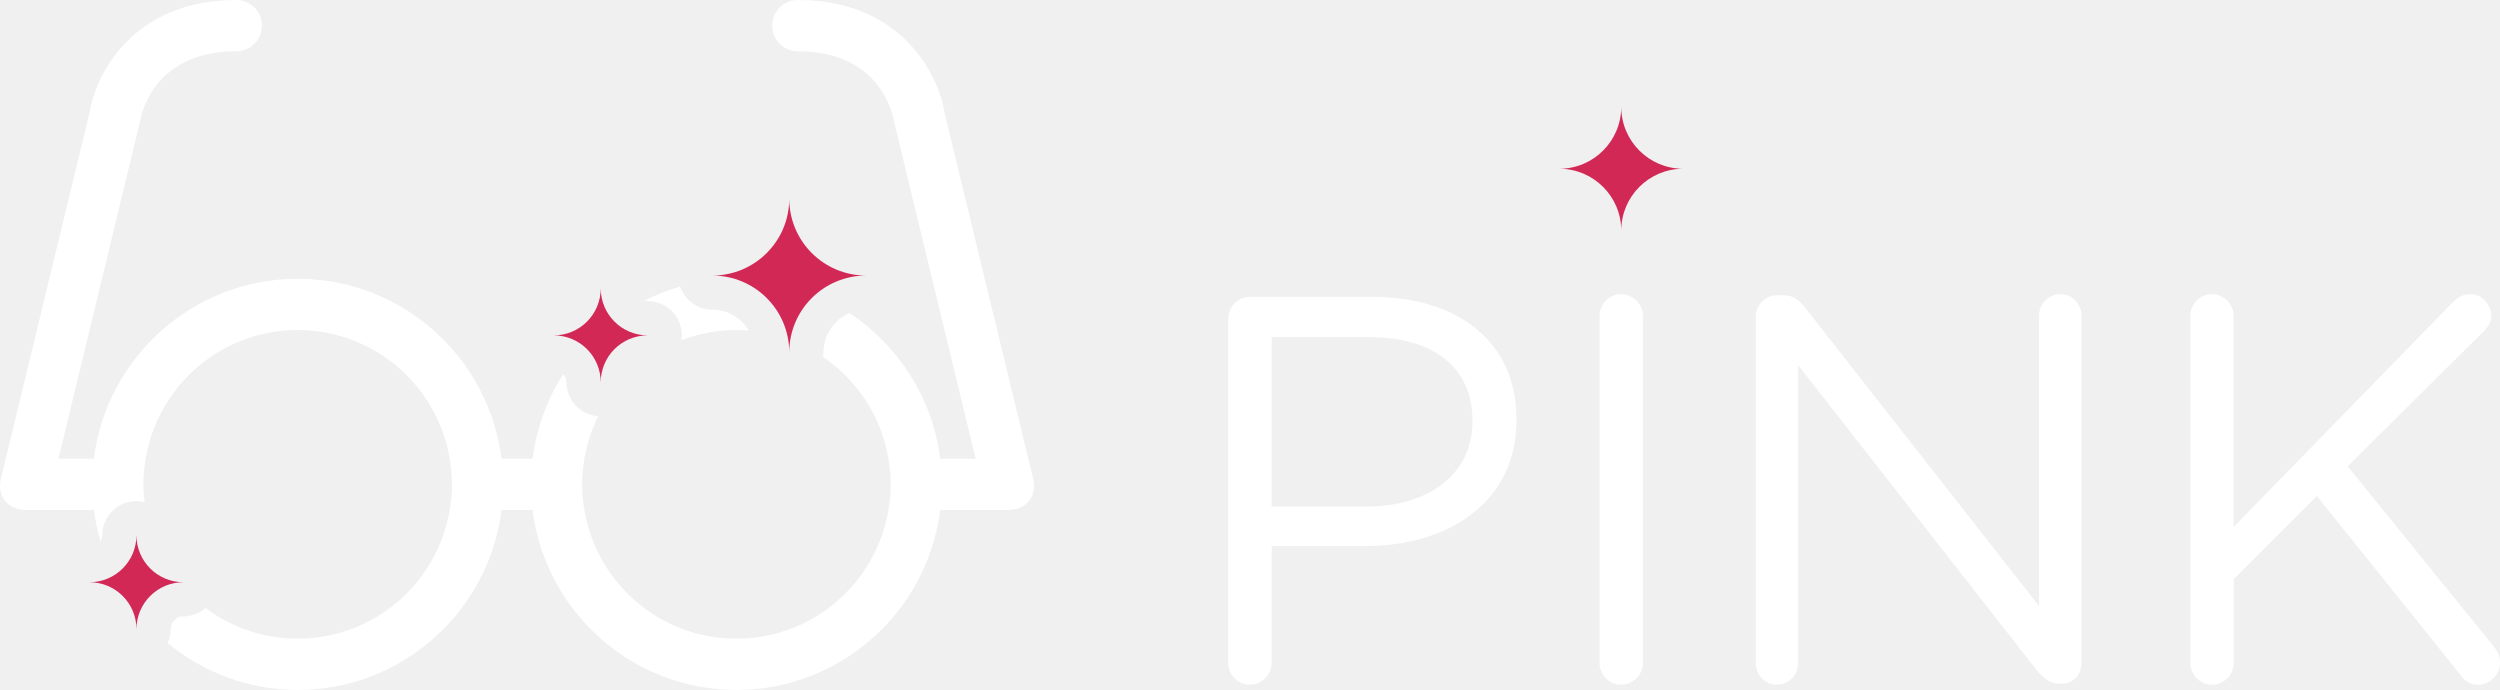
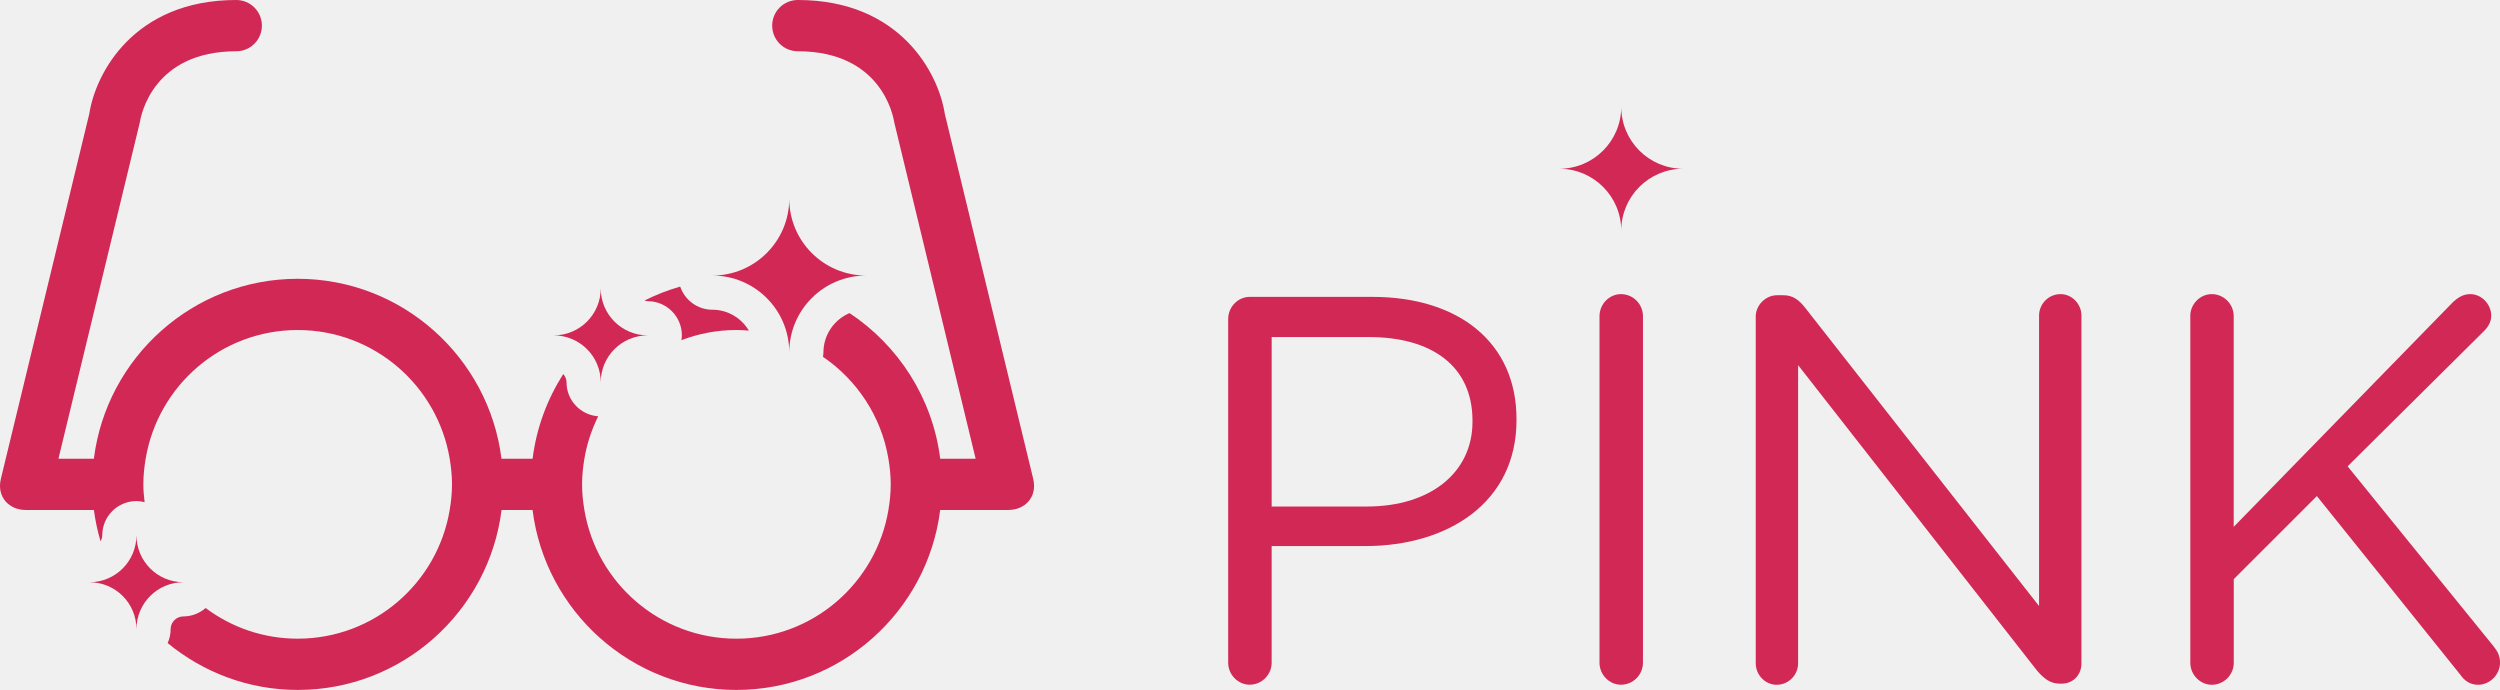
<svg xmlns="http://www.w3.org/2000/svg" version="1.1" id="Layer_2" x="0px" y="0px" width="146.3px" height="40.375px" viewBox="0 0 146.3 40.375" enable-background="new 0 0 146.3 40.375" xml:space="preserve">
  <g>
-     <path fill="#FFFFFF" d="M71.874,18.661c0-0.708,0.58-1.288,1.256-1.288h7.18c5.087,0,8.436,2.704,8.436,7.146v0.064 c0,4.861-4.057,7.373-8.854,7.373h-5.475v6.825c0,0.708-0.58,1.288-1.288,1.288c-0.676,0-1.256-0.58-1.256-1.288V18.661z M79.988,29.641c3.734,0,6.182-1.996,6.182-4.959v-0.063c0-3.22-2.414-4.894-6.053-4.894h-5.699v9.917H79.988L79.988,29.641z" />
-     <path fill="#FFFFFF" d="M93.603,18.5c0-0.708,0.579-1.288,1.255-1.288c0.709,0,1.288,0.58,1.288,1.288v20.283 c0,0.708-0.579,1.287-1.288,1.287c-0.676,0-1.255-0.579-1.255-1.287V18.5z" />
-     <path fill="#FFFFFF" d="M102.744,18.532c0-0.676,0.58-1.256,1.256-1.256h0.354c0.58,0,0.935,0.29,1.288,0.74l13.684,17.45V18.468 c0-0.676,0.547-1.256,1.256-1.256c0.676,0,1.224,0.58,1.224,1.256v20.349c0,0.676-0.481,1.19-1.158,1.19h-0.129c-0.548,0-0.935-0.321-1.319-0.772l-13.975-17.868v17.45c0,0.676-0.547,1.256-1.256,1.256c-0.676,0-1.223-0.58-1.223-1.256V18.532 H102.744z" />
-     <path fill="#FFFFFF" d="M128.173,18.5c0-0.708,0.58-1.288,1.257-1.288c0.708,0,1.286,0.58,1.286,1.288v12.331l12.848-13.168 c0.29-0.257,0.579-0.451,0.998-0.451c0.676,0,1.225,0.612,1.225,1.256c0,0.354-0.162,0.644-0.42,0.901l-7.984,7.92l8.564,10.561 c0.225,0.291,0.354,0.547,0.354,0.935c0,0.676-0.578,1.288-1.286,1.288c-0.483,0-0.806-0.258-1.03-0.58l-8.402-10.463l-4.863,4.861 v4.894c0,0.708-0.578,1.288-1.286,1.288c-0.677,0-1.257-0.58-1.257-1.288V18.5H128.173z" />
+     <path fill="#d22856" d="M71.874,18.661c0-0.708,0.58-1.288,1.256-1.288h7.18c5.087,0,8.436,2.704,8.436,7.146v0.064 c0,4.861-4.057,7.373-8.854,7.373h-5.475v6.825c0,0.708-0.58,1.288-1.288,1.288c-0.676,0-1.256-0.58-1.256-1.288V18.661z M79.988,29.641c3.734,0,6.182-1.996,6.182-4.959v-0.063c0-3.22-2.414-4.894-6.053-4.894h-5.699v9.917H79.988L79.988,29.641z" />
+     <path fill="#d22856" d="M93.603,18.5c0-0.708,0.579-1.288,1.255-1.288c0.709,0,1.288,0.58,1.288,1.288v20.283 c0,0.708-0.579,1.287-1.288,1.287c-0.676,0-1.255-0.579-1.255-1.287V18.5z" />
+     <path fill="#d22856" d="M102.744,18.532c0-0.676,0.58-1.256,1.256-1.256h0.354c0.58,0,0.935,0.29,1.288,0.74l13.684,17.45V18.468 c0-0.676,0.547-1.256,1.256-1.256c0.676,0,1.224,0.58,1.224,1.256v20.349c0,0.676-0.481,1.19-1.158,1.19h-0.129c-0.548,0-0.935-0.321-1.319-0.772l-13.975-17.868v17.45c0,0.676-0.547,1.256-1.256,1.256c-0.676,0-1.223-0.58-1.223-1.256V18.532 H102.744z" />
+     <path fill="#d22856" d="M128.173,18.5c0-0.708,0.58-1.288,1.257-1.288c0.708,0,1.286,0.58,1.286,1.288v12.331l12.848-13.168 c0.29-0.257,0.579-0.451,0.998-0.451c0.676,0,1.225,0.612,1.225,1.256c0,0.354-0.162,0.644-0.42,0.901l-7.984,7.92l8.564,10.561 c0.225,0.291,0.354,0.547,0.354,0.935c0,0.676-0.578,1.288-1.286,1.288c-0.483,0-0.806-0.258-1.03-0.58l-8.402-10.463l-4.863,4.861 v4.894c0,0.708-0.578,1.288-1.286,1.288c-0.677,0-1.257-0.58-1.257-1.288V18.5H128.173z" />
  </g>
  <path fill="#D22856" d="M98.498,9.875c-2.002,0-3.623-1.623-3.623-3.624c0,2.001-1.623,3.624-3.625,3.624 c2.002,0,3.625,1.623,3.625,3.624C94.875,11.498,96.496,9.875,98.498,9.875z" />
  <g>
-     <path fill="#FFFFFF" d="M43.094,19.313c0.246,0,0.489,0.014,0.73,0.033c-0.437-0.728-1.227-1.221-2.136-1.221 c-0.877,0-1.614-0.568-1.884-1.354c-0.727,0.208-1.425,0.482-2.089,0.816c0.062,0.017,0.122,0.038,0.188,0.038c1.104,0,2,0.896,2,2 c0,0.096-0.015,0.188-0.028,0.281C40.875,19.524,41.959,19.313,43.094,19.313z" />
-     <path fill="#FFFFFF" d="M60.462,28.016c-0.002-0.009-5.175-21.365-5.175-21.365C54.926,4.303,52.694,0,46.688,0 c-0.829,0-1.5,0.671-1.5,1.5s0.671,1.5,1.5,1.5c4.856,0,5.575,3.729,5.639,4.143l4.767,19.701h-2.073 c-0.445-3.557-2.453-6.628-5.305-8.522c-0.897,0.379-1.529,1.269-1.529,2.303c0,0.088-0.015,0.171-0.026,0.256 c1.991,1.358,3.415,3.489,3.829,5.964c0.082,0.489,0.135,0.988,0.135,1.5s-0.053,1.012-0.135,1.5 c-0.716,4.272-4.421,7.531-8.896,7.531c-4.475,0-8.181-3.259-8.896-7.531c-0.082-0.488-0.135-0.988-0.135-1.5 s0.053-1.011,0.135-1.5c0.147-0.878,0.427-1.711,0.808-2.483c-1.034-0.078-1.852-0.932-1.852-1.985 c0-0.189-0.077-0.357-0.192-0.489c-0.938,1.469-1.569,3.15-1.795,4.958h-1.82c-0.741-5.927-5.802-10.531-11.927-10.531 S6.235,20.917,5.493,26.844H3.42L8.187,7.143C8.25,6.729,8.97,3,13.826,3c0.829,0,1.5-0.671,1.5-1.5S14.655,0,13.826,0 C7.82,0,5.588,4.303,5.227,6.651c0,0-5.173,21.356-5.175,21.365c-0.266,1.109,0.531,1.826,1.426,1.826 c0.012,0,0.023,0.004,0.036,0.004h3.982c0.079,0.628,0.215,1.237,0.387,1.831c0.059-0.106,0.102-0.224,0.102-0.354 c0-1.104,0.896-2,2-2c0.166,0,0.324,0.025,0.478,0.063c-0.043-0.343-0.074-0.688-0.074-1.042c0-0.512,0.053-1.011,0.135-1.5 c0.715-4.271,4.421-7.531,8.896-7.531s8.18,3.26,8.896,7.531c0.082,0.489,0.135,0.988,0.135,1.5s-0.053,1.012-0.135,1.5 c-0.715,4.272-4.421,7.531-8.896,7.531c-2.022,0-3.883-0.67-5.386-1.794c-0.35,0.302-0.8,0.491-1.299,0.491 c-0.413,0-0.749,0.336-0.749,0.748c0,0.29-0.065,0.564-0.176,0.812c2.075,1.708,4.722,2.743,7.614,2.743 c6.125,0,11.185-4.604,11.927-10.53h1.814c0.742,5.926,5.802,10.53,11.927,10.53s11.186-4.604,11.927-10.53H59 c0.012,0,0.023-0.004,0.036-0.004C59.931,29.842,60.728,29.125,60.462,28.016z" />
+     <path fill="#d22856" d="M43.094,19.313c0.246,0,0.489,0.014,0.73,0.033c-0.437-0.728-1.227-1.221-2.136-1.221 c-0.877,0-1.614-0.568-1.884-1.354c-0.727,0.208-1.425,0.482-2.089,0.816c0.062,0.017,0.122,0.038,0.188,0.038c1.104,0,2,0.896,2,2 c0,0.096-0.015,0.188-0.028,0.281C40.875,19.524,41.959,19.313,43.094,19.313z" />
+     <path fill="#d22856" d="M60.462,28.016c-0.002-0.009-5.175-21.365-5.175-21.365C54.926,4.303,52.694,0,46.688,0 c-0.829,0-1.5,0.671-1.5,1.5s0.671,1.5,1.5,1.5c4.856,0,5.575,3.729,5.639,4.143l4.767,19.701h-2.073 c-0.445-3.557-2.453-6.628-5.305-8.522c-0.897,0.379-1.529,1.269-1.529,2.303c0,0.088-0.015,0.171-0.026,0.256 c1.991,1.358,3.415,3.489,3.829,5.964c0.082,0.489,0.135,0.988,0.135,1.5s-0.053,1.012-0.135,1.5 c-0.716,4.272-4.421,7.531-8.896,7.531c-4.475,0-8.181-3.259-8.896-7.531c-0.082-0.488-0.135-0.988-0.135-1.5 s0.053-1.011,0.135-1.5c0.147-0.878,0.427-1.711,0.808-2.483c-1.034-0.078-1.852-0.932-1.852-1.985 c0-0.189-0.077-0.357-0.192-0.489c-0.938,1.469-1.569,3.15-1.795,4.958h-1.82c-0.741-5.927-5.802-10.531-11.927-10.531 S6.235,20.917,5.493,26.844H3.42L8.187,7.143C8.25,6.729,8.97,3,13.826,3c0.829,0,1.5-0.671,1.5-1.5S14.655,0,13.826,0 C7.82,0,5.588,4.303,5.227,6.651c0,0-5.173,21.356-5.175,21.365c-0.266,1.109,0.531,1.826,1.426,1.826 c0.012,0,0.023,0.004,0.036,0.004h3.982c0.079,0.628,0.215,1.237,0.387,1.831c0.059-0.106,0.102-0.224,0.102-0.354 c0-1.104,0.896-2,2-2c0.166,0,0.324,0.025,0.478,0.063c-0.043-0.343-0.074-0.688-0.074-1.042c0-0.512,0.053-1.011,0.135-1.5 c0.715-4.271,4.421-7.531,8.896-7.531s8.18,3.26,8.896,7.531c0.082,0.489,0.135,0.988,0.135,1.5s-0.053,1.012-0.135,1.5 c-0.715,4.272-4.421,7.531-8.896,7.531c-2.022,0-3.883-0.67-5.386-1.794c-0.35,0.302-0.8,0.491-1.299,0.491 c-0.413,0-0.749,0.336-0.749,0.748c0,0.29-0.065,0.564-0.176,0.812c2.075,1.708,4.722,2.743,7.614,2.743 c6.125,0,11.185-4.604,11.927-10.53h1.814c0.742,5.926,5.802,10.53,11.927,10.53s11.186-4.604,11.927-10.53H59 c0.012,0,0.023-0.004,0.036-0.004C59.931,29.842,60.728,29.125,60.462,28.016z" />
  </g>
  <g>
    <g>
      <path fill="#D22856" d="M50.686,16.125c-2.485,0-4.499-2.014-4.499-4.499c0,2.485-2.014,4.499-4.499,4.499 c2.485,0,4.499,2.014,4.499,4.499C46.187,18.139,48.2,16.125,50.686,16.125z" />
    </g>
  </g>
  <g>
    <g>
      <path fill="#D22856" d="M37.904,19.626c-1.519,0-2.749-1.23-2.749-2.749c0,1.519-1.23,2.749-2.749,2.749 c1.519,0,2.749,1.229,2.749,2.749C35.155,20.855,36.386,19.626,37.904,19.626z" />
    </g>
  </g>
  <g>
    <g>
      <path fill="#D22856" d="M10.734,34.072c-1.519,0-2.749-1.23-2.749-2.75c0,1.52-1.23,2.75-2.749,2.75 c1.519,0,2.749,1.229,2.749,2.748C7.985,35.303,9.215,34.072,10.734,34.072z" />
    </g>
  </g>
</svg>
